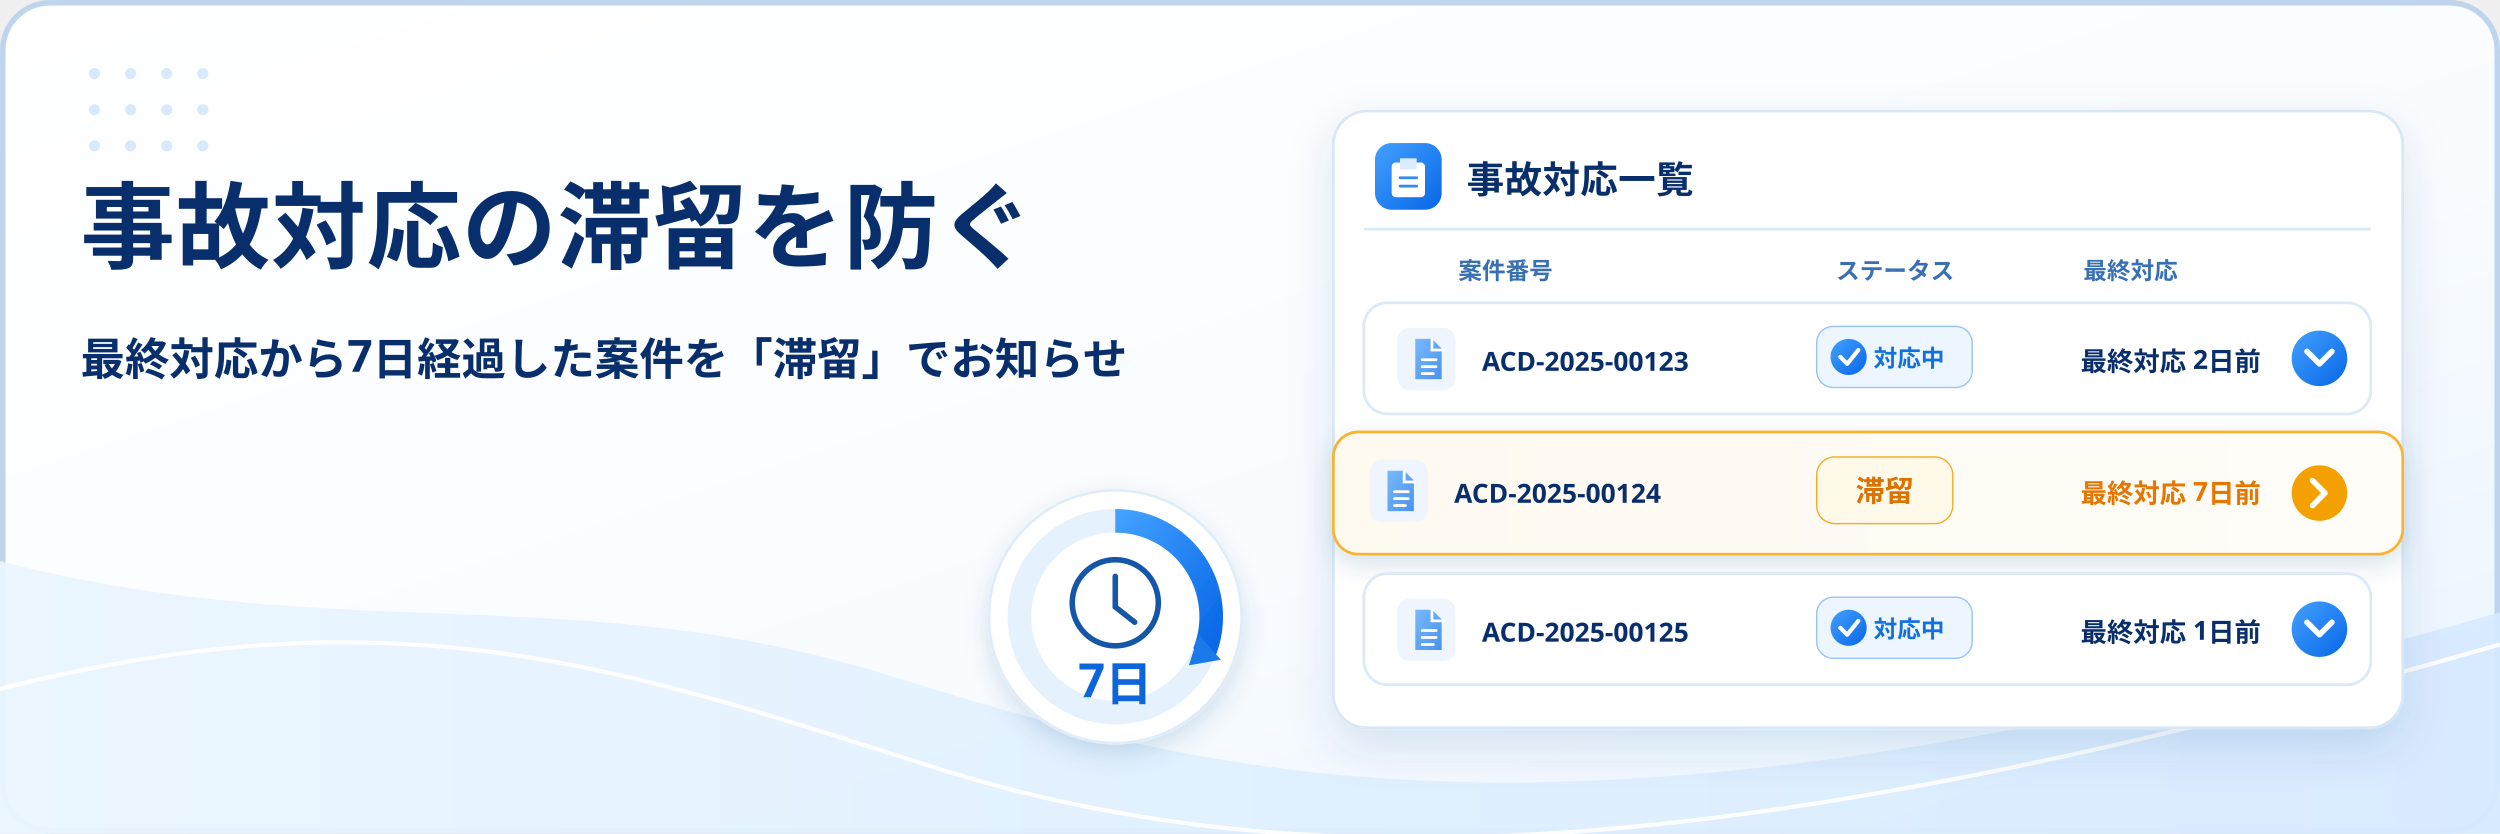
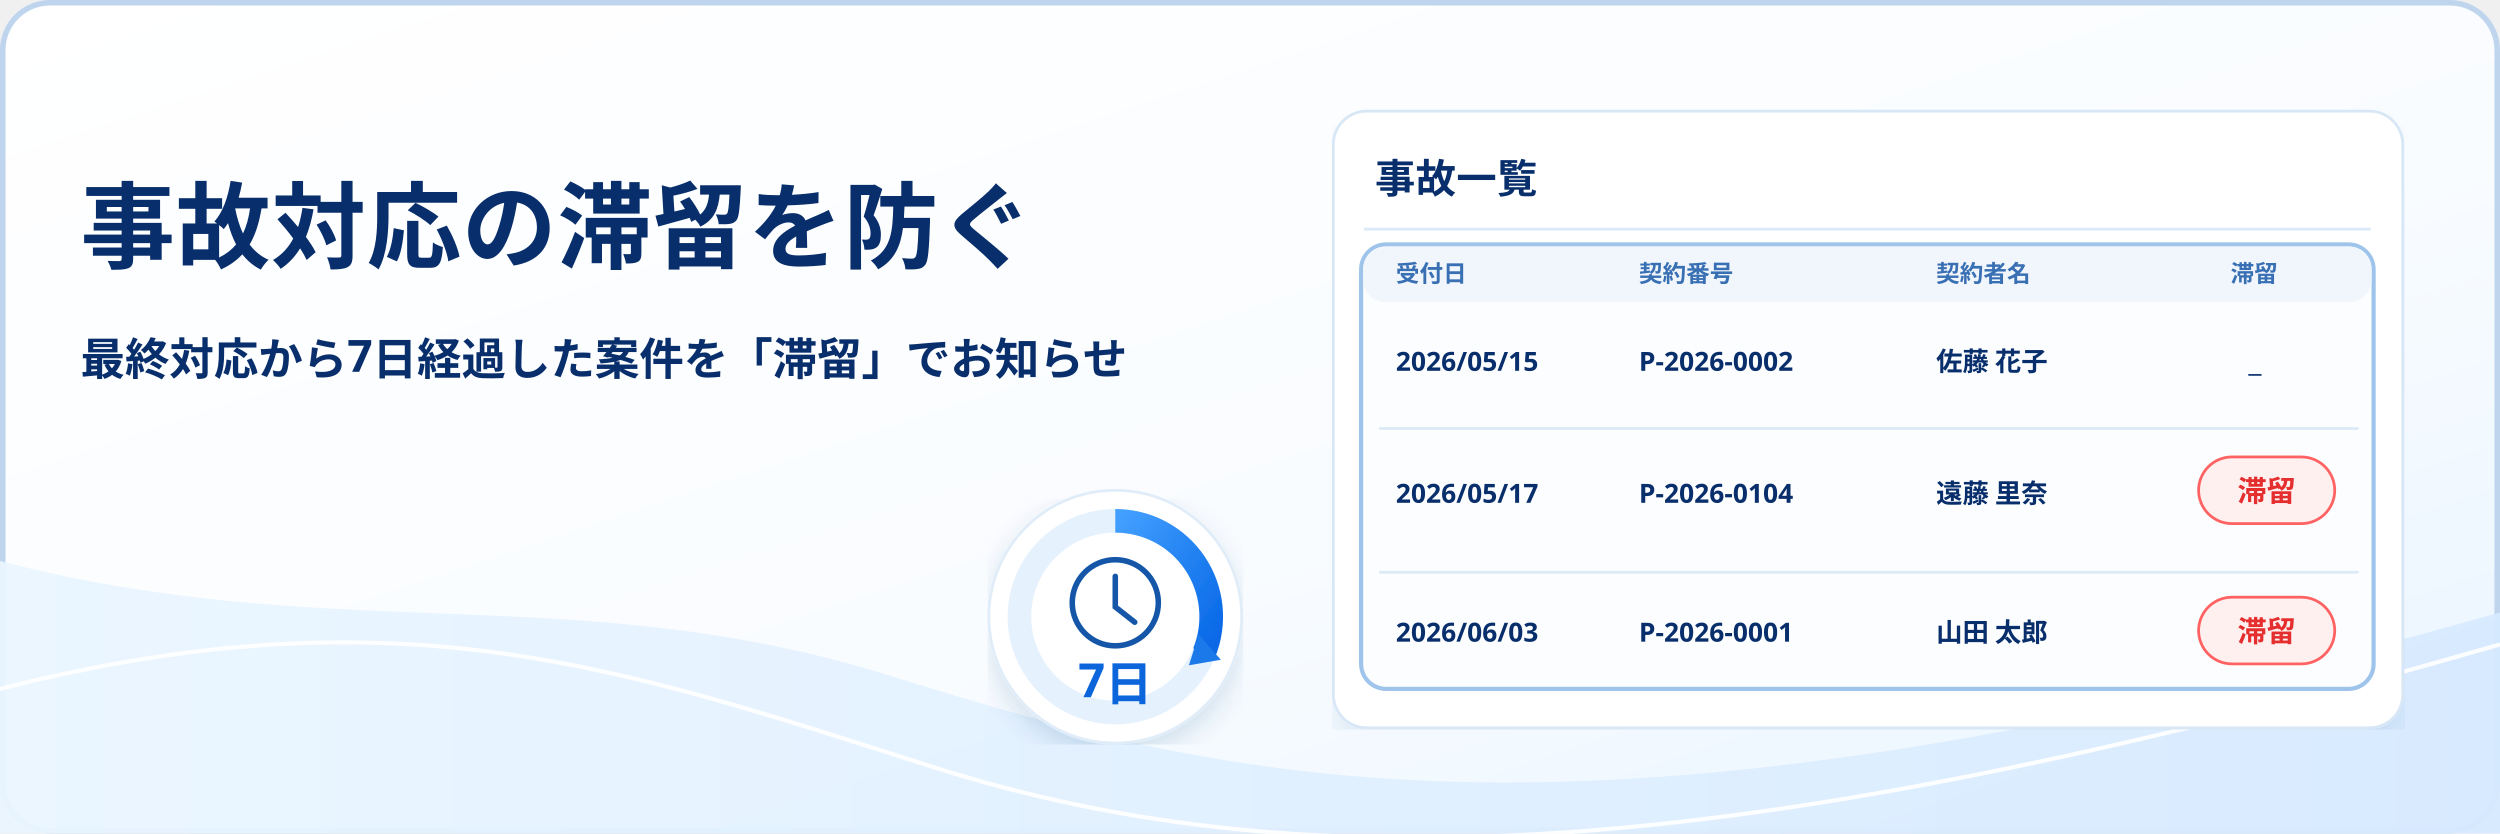
- <svg xmlns="http://www.w3.org/2000/svg" width="1800" height="600" viewBox="0 0 1800 600" role="img" aria-labelledby="title desc">
-   <defs>
+ <svg xmlns="http://www.w3.org/2000/svg" xmlns:xlink="http://www.w3.org/1999/xlink" width="1800" height="600" viewBox="0 0 1800 600" role="img" aria-labelledby="title desc" version="1.1" id="svg42">
+   <defs id="defs9">
    <linearGradient id="bg" x1="0" y1="0" x2="1" y2="1">
-       <stop offset="0" stop-color="#ffffff" />
-       <stop offset="0.58" stop-color="#f9fcff" />
-       <stop offset="1" stop-color="#e8f4ff" />
+       <stop offset="0" stop-color="#ffffff" id="stop1" />
+       <stop offset="0.58" stop-color="#f9fcff" id="stop2" />
+       <stop offset="1" stop-color="#e8f4ff" id="stop3" />
    </linearGradient>
    <linearGradient id="wave" x1="0" y1="0" x2="1" y2="0">
-       <stop offset="0" stop-color="#eaf5ff" />
-       <stop offset="1" stop-color="#d7eaff" />
+       <stop offset="0" stop-color="#eaf5ff" id="stop4" />
+       <stop offset="1" stop-color="#d7eaff" id="stop5" />
    </linearGradient>
    <linearGradient id="blue" x1="0" y1="0" x2="1" y2="1">
-       <stop offset="0" stop-color="#43a0ff" />
-       <stop offset="1" stop-color="#0767e6" />
+       <stop offset="0" stop-color="#43a0ff" id="stop6" />
+       <stop offset="1" stop-color="#0767e6" id="stop7" />
    </linearGradient>
    <linearGradient id="warning" x1="0" y1="0" x2="1" y2="0">
-       <stop offset="0" stop-color="#fffaf0" />
-       <stop offset="1" stop-color="#fffdf8" />
+       <stop offset="0" stop-color="#fffaf0" id="stop8" />
+       <stop offset="1" stop-color="#fffdf8" id="stop9" />
    </linearGradient>
-     <filter id="shadow" x="-20%" y="-20%" width="140%" height="150%">
+     <filter id="shadow" x="-0.001" y="-0.002" width="1.003" height="1.005">
      <feDropShadow dx="0" dy="12" stdDeviation="16" flood-color="#16467d" flood-opacity="0.13" />
    </filter>
-     <filter id="softShadow" x="-30%" y="-30%" width="160%" height="170%">
+     <filter id="softShadow" x="-0.005" y="-0.005" width="1.011" height="1.011">
      <feDropShadow dx="0" dy="7" stdDeviation="9" flood-color="#16467d" flood-opacity="0.16" />
    </filter>
-     <style>
+     <style id="style9">
      text { font-family: "Noto Sans JP", "Yu Gothic", "Meiryo", sans-serif; }
      .navy { fill: #082e6b; }
      .muted { fill: #3970b4; }
      .heading { font-weight: 800; letter-spacing: .01em; }
      .body { font-weight: 700; }
      .small { font-size: 17px; font-weight: 700; }
      .rowText { font-size: 19px; font-weight: 700; fill: #082e6b; }
    </style>
+     <linearGradient xlink:href="#linearGradient42" id="linearGradient43" x1="962.552" y1="294.828" x2="1689.053" y2="294.828" gradientUnits="userSpaceOnUse" gradientTransform="matrix(0.9693742,0,0,1,60.39074,13.69785)" />
+     <linearGradient id="linearGradient42">
+       <stop style="stop-color:#8fb8e6;stop-opacity:1;" offset="0" id="stop42" />
+       <stop style="stop-color:#8fb8e6;stop-opacity:0;" offset="1" id="stop43" />
+     </linearGradient>
+     <linearGradient xlink:href="#linearGradient42" id="linearGradient44" gradientUnits="userSpaceOnUse" gradientTransform="matrix(0.9693742,0,0,1,60.39071,117.157)" x1="962.552" y1="294.828" x2="1689.053" y2="294.828" />
  </defs>
-   <rect x="2" y="2" width="1796" height="596" rx="34" fill="url(#bg)" stroke="#bfd5ee" stroke-width="4" />
-   <path d="M0 404 C239 466 414 416 639 486 C892 565 1140 628 1800 441 L1800 600 L0 600 Z" fill="url(#wave)" opacity=".94" />
-   <path d="M0 496 C288 423 451 482 671 552 C947 640 1269 617 1800 464" fill="none" stroke="#ffffff" stroke-width="3" opacity=".92" />
-   <g fill="#d7e9fc">
-     <circle cx="68" cy="53" r="4" />
-     <circle cx="94" cy="53" r="4" />
-     <circle cx="120" cy="53" r="4" />
-     <circle cx="146" cy="53" r="4" />
-     <circle cx="68" cy="79" r="4" />
-     <circle cx="94" cy="79" r="4" />
-     <circle cx="120" cy="79" r="4" />
-     <circle cx="146" cy="79" r="4" />
-     <circle cx="68" cy="105" r="4" />
-     <circle cx="94" cy="105" r="4" />
-     <circle cx="120" cy="105" r="4" />
-     <circle cx="146" cy="105" r="4" />
+   <rect x="2" y="2" width="1796" height="596" rx="34" fill="url(#bg)" stroke="#bfd5ee" stroke-width="4" id="rect9" />
+   <path d="M0 404 C239 466 414 416 639 486 C892 565 1140 628 1800 441 L1800 600 L0 600 Z" fill="url(#wave)" opacity=".94" id="path9" />
+   <path d="M0 496 C288 423 451 482 671 552 C947 640 1269 617 1800 464" fill="none" stroke="#ffffff" stroke-width="3" opacity=".92" id="path10" />
+   <g transform="translate(58 188)" id="g22">
+     <text class="navy heading" font-size="68" id="text21">事故対応の滞留を防ぐ</text>
+     <text class="navy body" y="82" font-size="32" id="text22">最終対応から7日経過した案件を「滞留」でお知らせ</text>
  </g>
-   <g transform="translate(58 188)">
-     <text class="navy heading" font-size="68">事故対応の滞留を防ぐ</text>
-     <text class="navy body" y="82" font-size="32">最終対応から7日経過した案件を「滞留」でお知らせ</text>
+   <g transform="translate(712 353)" filter="url(#softShadow)" id="g25">
+     <circle cx="91" cy="91" r="91" fill="#ffffff" stroke="#e0edf9" stroke-width="2" id="circle22" />
+     <circle cx="91" cy="91" r="69" fill="none" stroke="#e5f1fd" stroke-width="17" id="circle23" />
+     <path d="M91 22 A69 69 0 0 1 155 117" fill="none" stroke="url(#blue)" stroke-width="17" id="path23" />
+     <path d="M151 104l16 18-23 4z" fill="#1e79ea" id="path24" />
+     <circle cx="91" cy="81" r="31" fill="#ffffff" stroke="#1257a8" stroke-width="4" id="circle24" />
+     <path d="M91 62v22l14 11" fill="none" stroke="#1257a8" stroke-width="4" stroke-linecap="round" id="path25" />
+     <text x="91" y="149" text-anchor="middle" font-size="34" font-weight="800" fill="#0965dc" id="text25">7日</text>
  </g>
-   <g transform="translate(712 353)" filter="url(#softShadow)">
-     <circle cx="91" cy="91" r="91" fill="#ffffff" stroke="#e0edf9" stroke-width="2" />
-     <circle cx="91" cy="91" r="69" fill="none" stroke="#e5f1fd" stroke-width="17" />
-     <path d="M91 22 A69 69 0 0 1 155 117" fill="none" stroke="url(#blue)" stroke-width="17" />
-     <path d="M151 104l16 18-23 4z" fill="#1e79ea" />
-     <circle cx="91" cy="81" r="31" fill="#ffffff" stroke="#1257a8" stroke-width="4" />
-     <path d="M91 62v22l14 11" fill="none" stroke="#1257a8" stroke-width="4" stroke-linecap="round" />
-     <text x="91" y="149" text-anchor="middle" font-size="34" font-weight="800" fill="#0965dc">7日</text>
+   <g filter="url(#shadow)" id="g26">
+     <rect x="960" y="80" width="770" height="444" rx="24" fill="#ffffff" stroke="#d8e7f6" stroke-width="2" id="rect25" />
  </g>
-   <g filter="url(#shadow)">
-     <rect x="960" y="80" width="770" height="444" rx="24" fill="#ffffff" stroke="#d8e7f6" stroke-width="2" />
-   </g>
-   <g transform="translate(990 103)">
-     <rect width="48" height="48" rx="12" fill="url(#blue)" />
-     <rect x="12" y="14" width="24" height="25" rx="3" fill="#ffffff" />
-     <path d="M18 11h12v8H18z" fill="#dcecff" />
-     <path d="M18 25h12M18 31h12" stroke="#3289ee" stroke-width="2" stroke-linecap="round" />
-   </g>
-   <text x="1056" y="139" class="navy heading" font-size="27">事故対応一覧</text>
-   <line x1="982" y1="165" x2="1707" y2="165" stroke="#dce9f7" stroke-width="2" />
-   <text x="1050" y="201" class="muted small">案件番号</text>
-   <text x="1322" y="201" class="muted small">ステータス</text>
-   <text x="1500" y="201" class="muted small">最終対応</text>
-   <g>
-     <rect x="982" y="218" width="725" height="80" rx="17" fill="#ffffff" stroke="#dce9f7" stroke-width="2" />
-     <g transform="translate(1006 236)">
-       <rect width="42" height="45" rx="9" fill="#eef5fd" />
-       <path d="M13 8h12l7 7v22H13z" fill="url(#blue)" opacity=".7" />
-       <path d="M25 8v8h8M18 23h10M18 28h10M18 33h8" fill="none" stroke="#fff" stroke-width="2" stroke-linecap="round" />
-     </g>
-     <text x="1067" y="267" class="rowText">ACD-2025-00123</text>
-     <rect x="1308" y="235" width="112" height="44" rx="12" fill="#edf6ff" stroke="#95c4f5" />
-     <circle cx="1331" cy="257" r="13" fill="url(#blue)" />
-     <path d="M1325 257l5 5 8-10" fill="none" stroke="#fff" stroke-width="3" stroke-linecap="round" stroke-linejoin="round" />
-     <text x="1349" y="264" font-size="17" font-weight="700" fill="#1370df">対応中</text>
-     <text x="1498" y="267" class="rowText">最終対応 2日前</text>
-     <circle cx="1670" cy="258" r="20" fill="url(#blue)" />
-     <path d="M1661 253l9 9 9-9" fill="none" stroke="#fff" stroke-width="4" stroke-linecap="round" stroke-linejoin="round" />
-   </g>
-   <g filter="url(#softShadow)">
-     <rect x="960" y="311" width="770" height="88" rx="18" fill="url(#warning)" stroke="#f6b431" stroke-width="2" />
-   </g>
-   <g transform="translate(986 331)">
-     <rect width="42" height="45" rx="9" fill="#eef5fd" />
-     <path d="M13 8h12l7 7v22H13z" fill="url(#blue)" opacity=".7" />
-     <path d="M25 8v8h8M18 23h10M18 28h10M18 33h8" fill="none" stroke="#fff" stroke-width="2" stroke-linecap="round" />
-   </g>
-   <text x="1047" y="362" class="rowText">ACD-2025-00124</text>
-   <rect x="1308" y="329" width="98" height="48" rx="13" fill="#fff9ea" stroke="#f1ad24" />
-   <text x="1357" y="361" text-anchor="middle" font-size="21" font-weight="800" fill="#dc7200">滞留</text>
-   <text x="1498" y="362" font-size="19" font-weight="800" fill="#e67600">最終対応 7日前</text>
-   <circle cx="1670" cy="355" r="20" fill="#f4a000" />
-   <path d="M1665 346l9 9-9 9" fill="none" stroke="#fff" stroke-width="4" stroke-linecap="round" stroke-linejoin="round" />
-   <g>
-     <rect x="982" y="413" width="725" height="80" rx="17" fill="#ffffff" stroke="#dce9f7" stroke-width="2" />
-     <g transform="translate(1006 431)">
-       <rect width="42" height="45" rx="9" fill="#eef5fd" />
-       <path d="M13 8h12l7 7v22H13z" fill="url(#blue)" opacity=".7" />
-       <path d="M25 8v8h8M18 23h10M18 28h10M18 33h8" fill="none" stroke="#fff" stroke-width="2" stroke-linecap="round" />
-     </g>
-     <text x="1067" y="462" class="rowText">ACD-2025-00125</text>
-     <rect x="1308" y="430" width="112" height="44" rx="12" fill="#edf6ff" stroke="#95c4f5" />
-     <circle cx="1331" cy="452" r="13" fill="url(#blue)" />
-     <path d="M1325 452l5 5 8-10" fill="none" stroke="#fff" stroke-width="3" stroke-linecap="round" stroke-linejoin="round" />
-     <text x="1349" y="459" font-size="17" font-weight="700" fill="#1370df">対応中</text>
-     <text x="1498" y="462" class="rowText">最終対応 1日前</text>
-     <circle cx="1670" cy="453" r="20" fill="url(#blue)" />
-     <path d="M1661 448l9 9 9-9" fill="none" stroke="#fff" stroke-width="4" stroke-linecap="round" stroke-linejoin="round" />
-   </g>
+   <text x="990" y="139" class="navy heading" font-size="29" id="text26">事故一覧</text>
+   <line x1="982" y1="165" x2="1707" y2="165" stroke="#dce9f7" stroke-width="2" id="line26" />
+   <rect x="980" y="176" width="729" height="320" rx="18" fill="#fbfdff" stroke="#9fc4eb" stroke-width="3" id="rect26" />
+   <rect x="981.5" y="177.5" width="726" height="40" rx="16" fill="#f1f6fc" id="rect27" />
+   <text x="1005" y="203" class="muted small" id="text27">受付日</text>
+   <text x="1180" y="203" class="muted small" id="text28">契約番号</text>
+   <text x="1394" y="203" class="muted small" id="text29">契約者名</text>
+   <text x="1606" y="203" class="muted small" id="text30">滞留</text>
+   <text x="1005" y="267" class="rowText" id="text31">2026/05/15</text>
+   <text x="1180" y="267" class="rowText" id="text32">P-2026-0002</text>
+   <text x="1394" y="267" class="rowText" id="text33">佐藤 花子</text>
+   <text x="846.373" y="522.896" text-anchor="middle" class="rowText" id="text34" transform="scale(1.918259,0.521306)" style="stroke-width:6.085">-</text>
+   <g filter="url(#softShadow)" id="g35" />
+   <text x="1005" y="362" class="rowText" id="text35">2026/05/17</text>
+   <text x="1180" y="362" class="rowText" id="text36">P-2026-0104</text>
+   <text x="1394" y="362" class="rowText" id="text37">遠藤 里奈</text>
+   <rect x="1583" y="329" width="98" height="48" rx="24" fill="#fff0f0" stroke="#ff6262" stroke-width="2" id="rect37" />
+   <text x="1632" y="361" text-anchor="middle" font-size="21px" font-weight="800" fill="#e52f2f" id="text38">滞留</text>
+   <text x="1005" y="462" class="rowText" id="text39">2026/06/03</text>
+   <text x="1180" y="462" class="rowText" id="text40">P-2026-0001</text>
+   <text x="1394" y="462" class="rowText" id="text41">山田 太郎</text>
+   <rect x="1583" y="430" width="98" height="48" rx="24" fill="#fff0f0" stroke="#ff6262" stroke-width="2" id="rect41" />
+   <text x="1632" y="462" text-anchor="middle" font-size="21px" font-weight="800" fill="#e52f2f" id="text42">滞留</text>
+   <path style="fill:url(#linearGradient43);fill-opacity:1;stroke:#dce9f7;stroke-width:1.969;stroke-linecap:round;stroke-dasharray:none;stroke-opacity:1;paint-order:markers stroke fill" d="M 993.766,308.525 H 1697.413" id="path42" />
+   <path style="fill:url(#linearGradient44);fill-opacity:1;stroke:#dce9f7;stroke-width:1.969;stroke-linecap:round;stroke-dasharray:none;stroke-opacity:1;paint-order:markers stroke fill" d="M 993.766,411.985 H 1697.413" id="path42-5" />
</svg>
